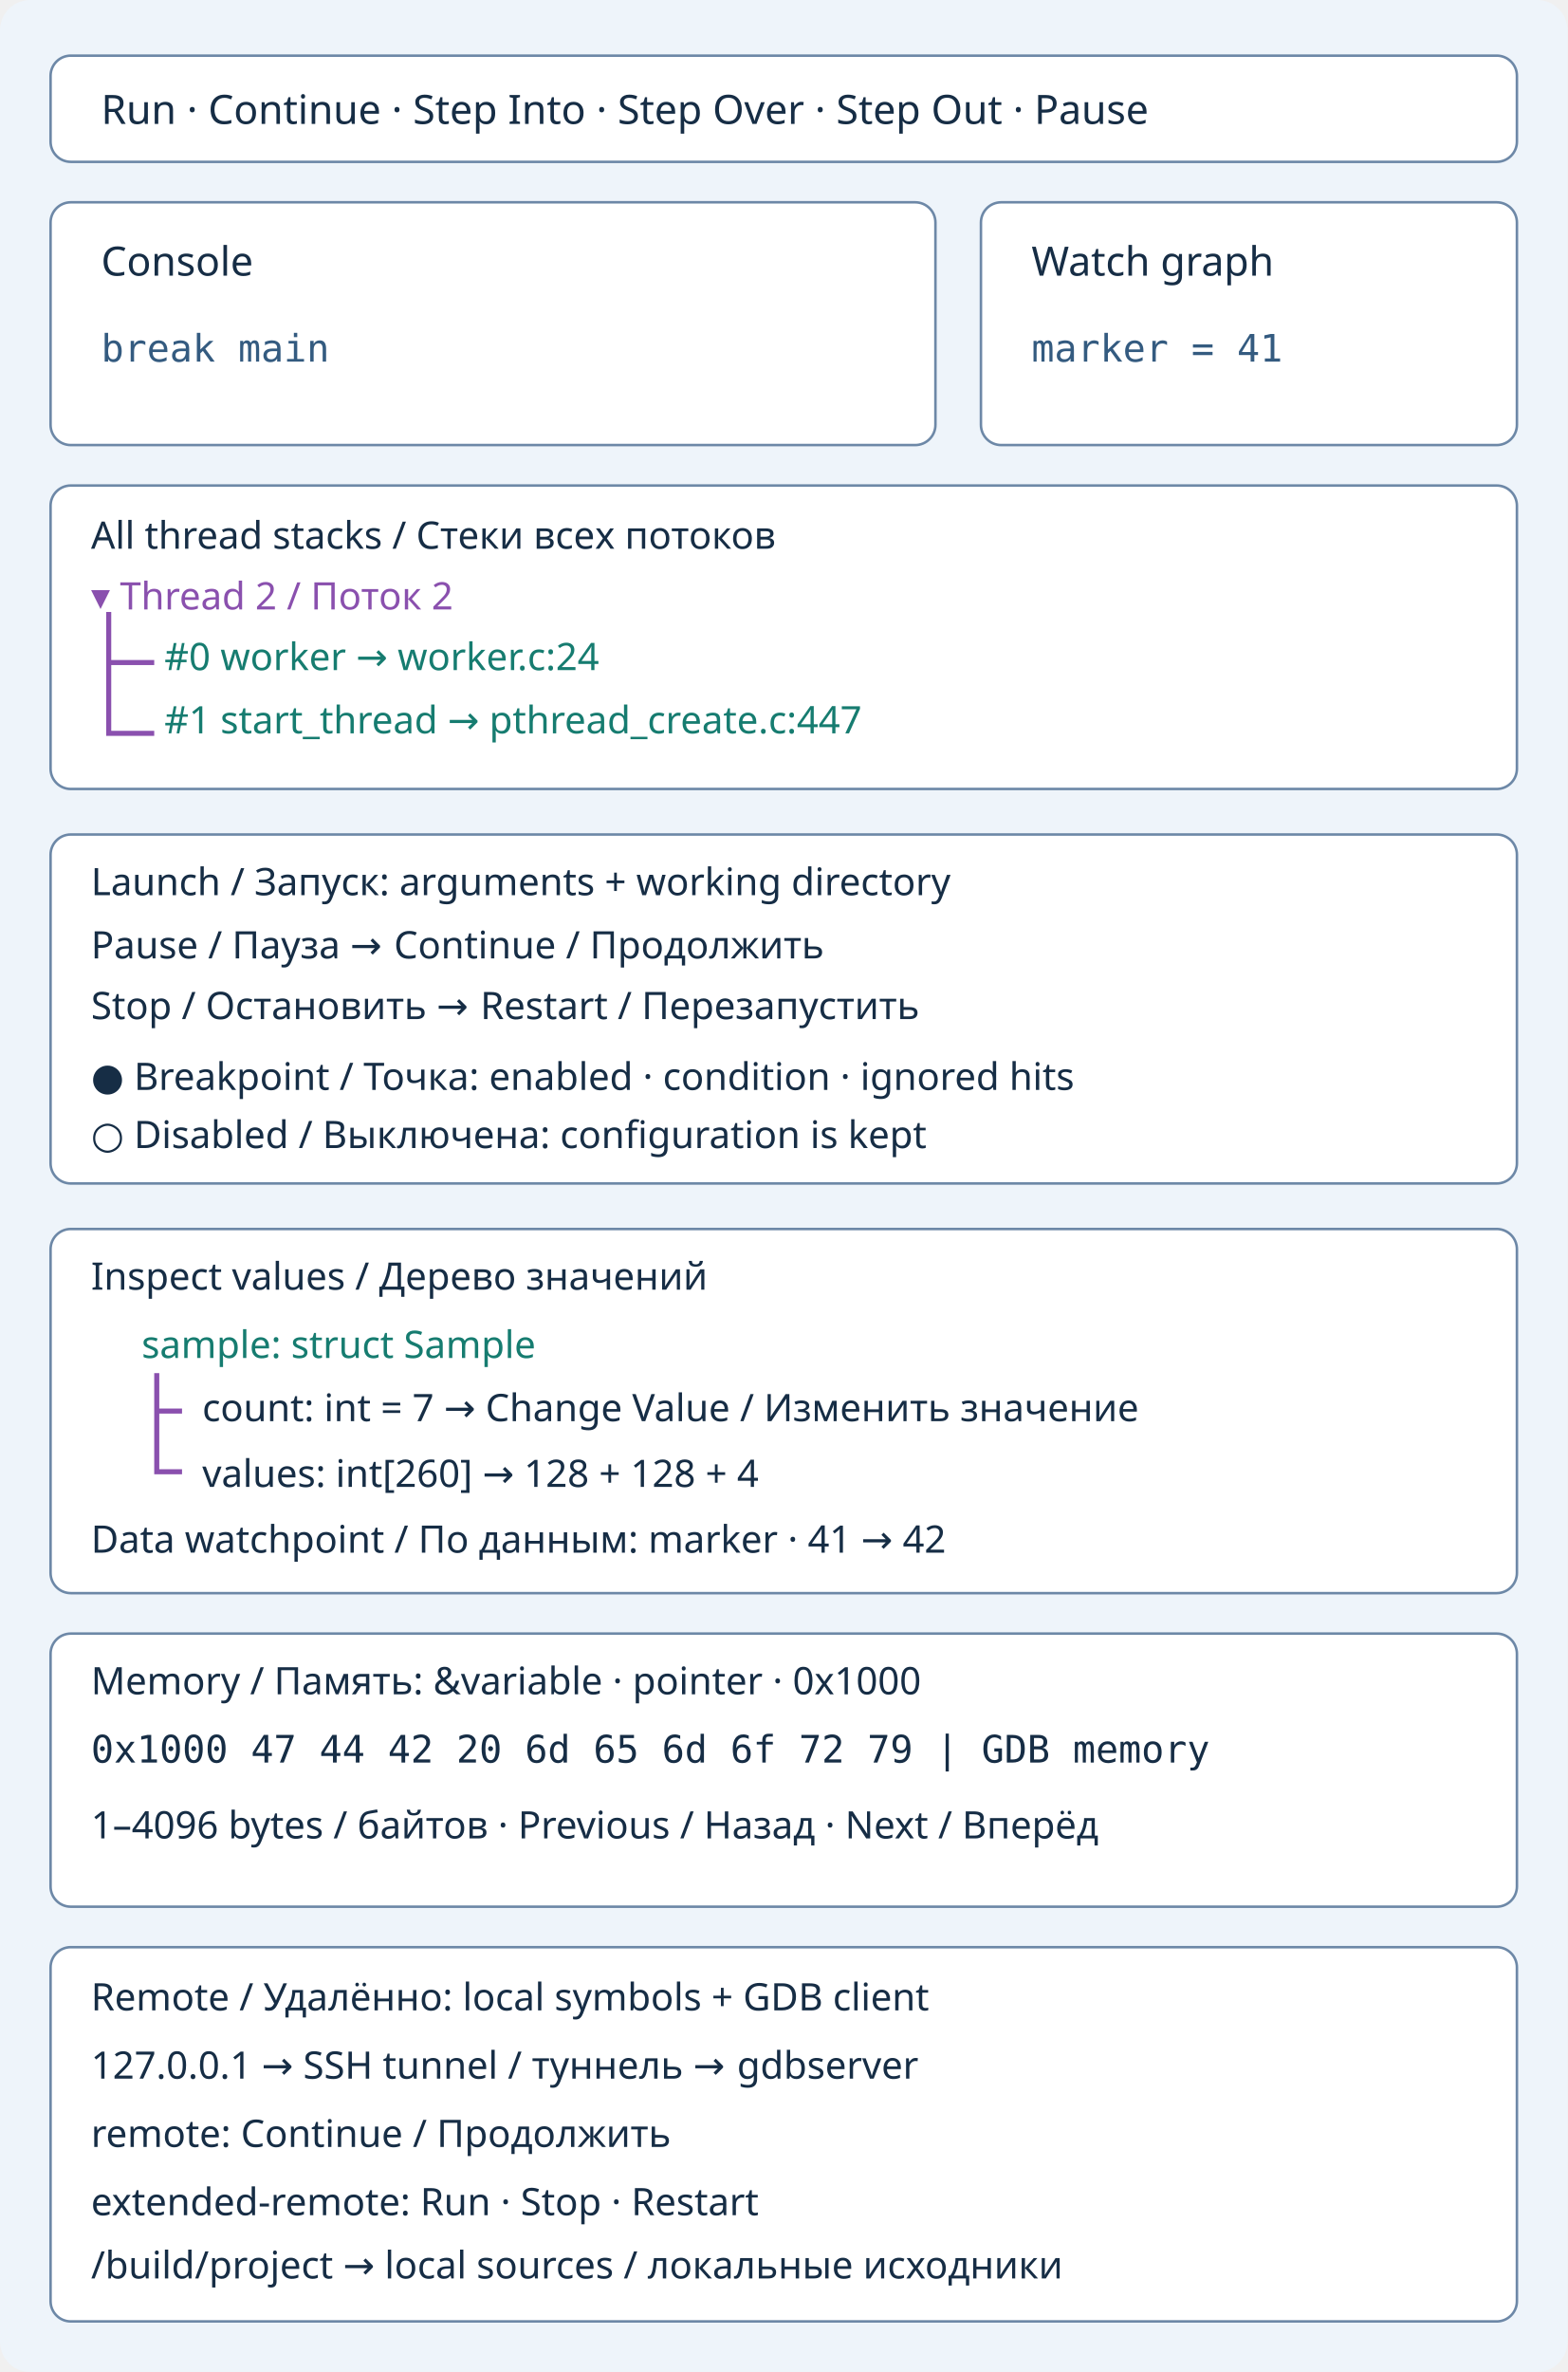
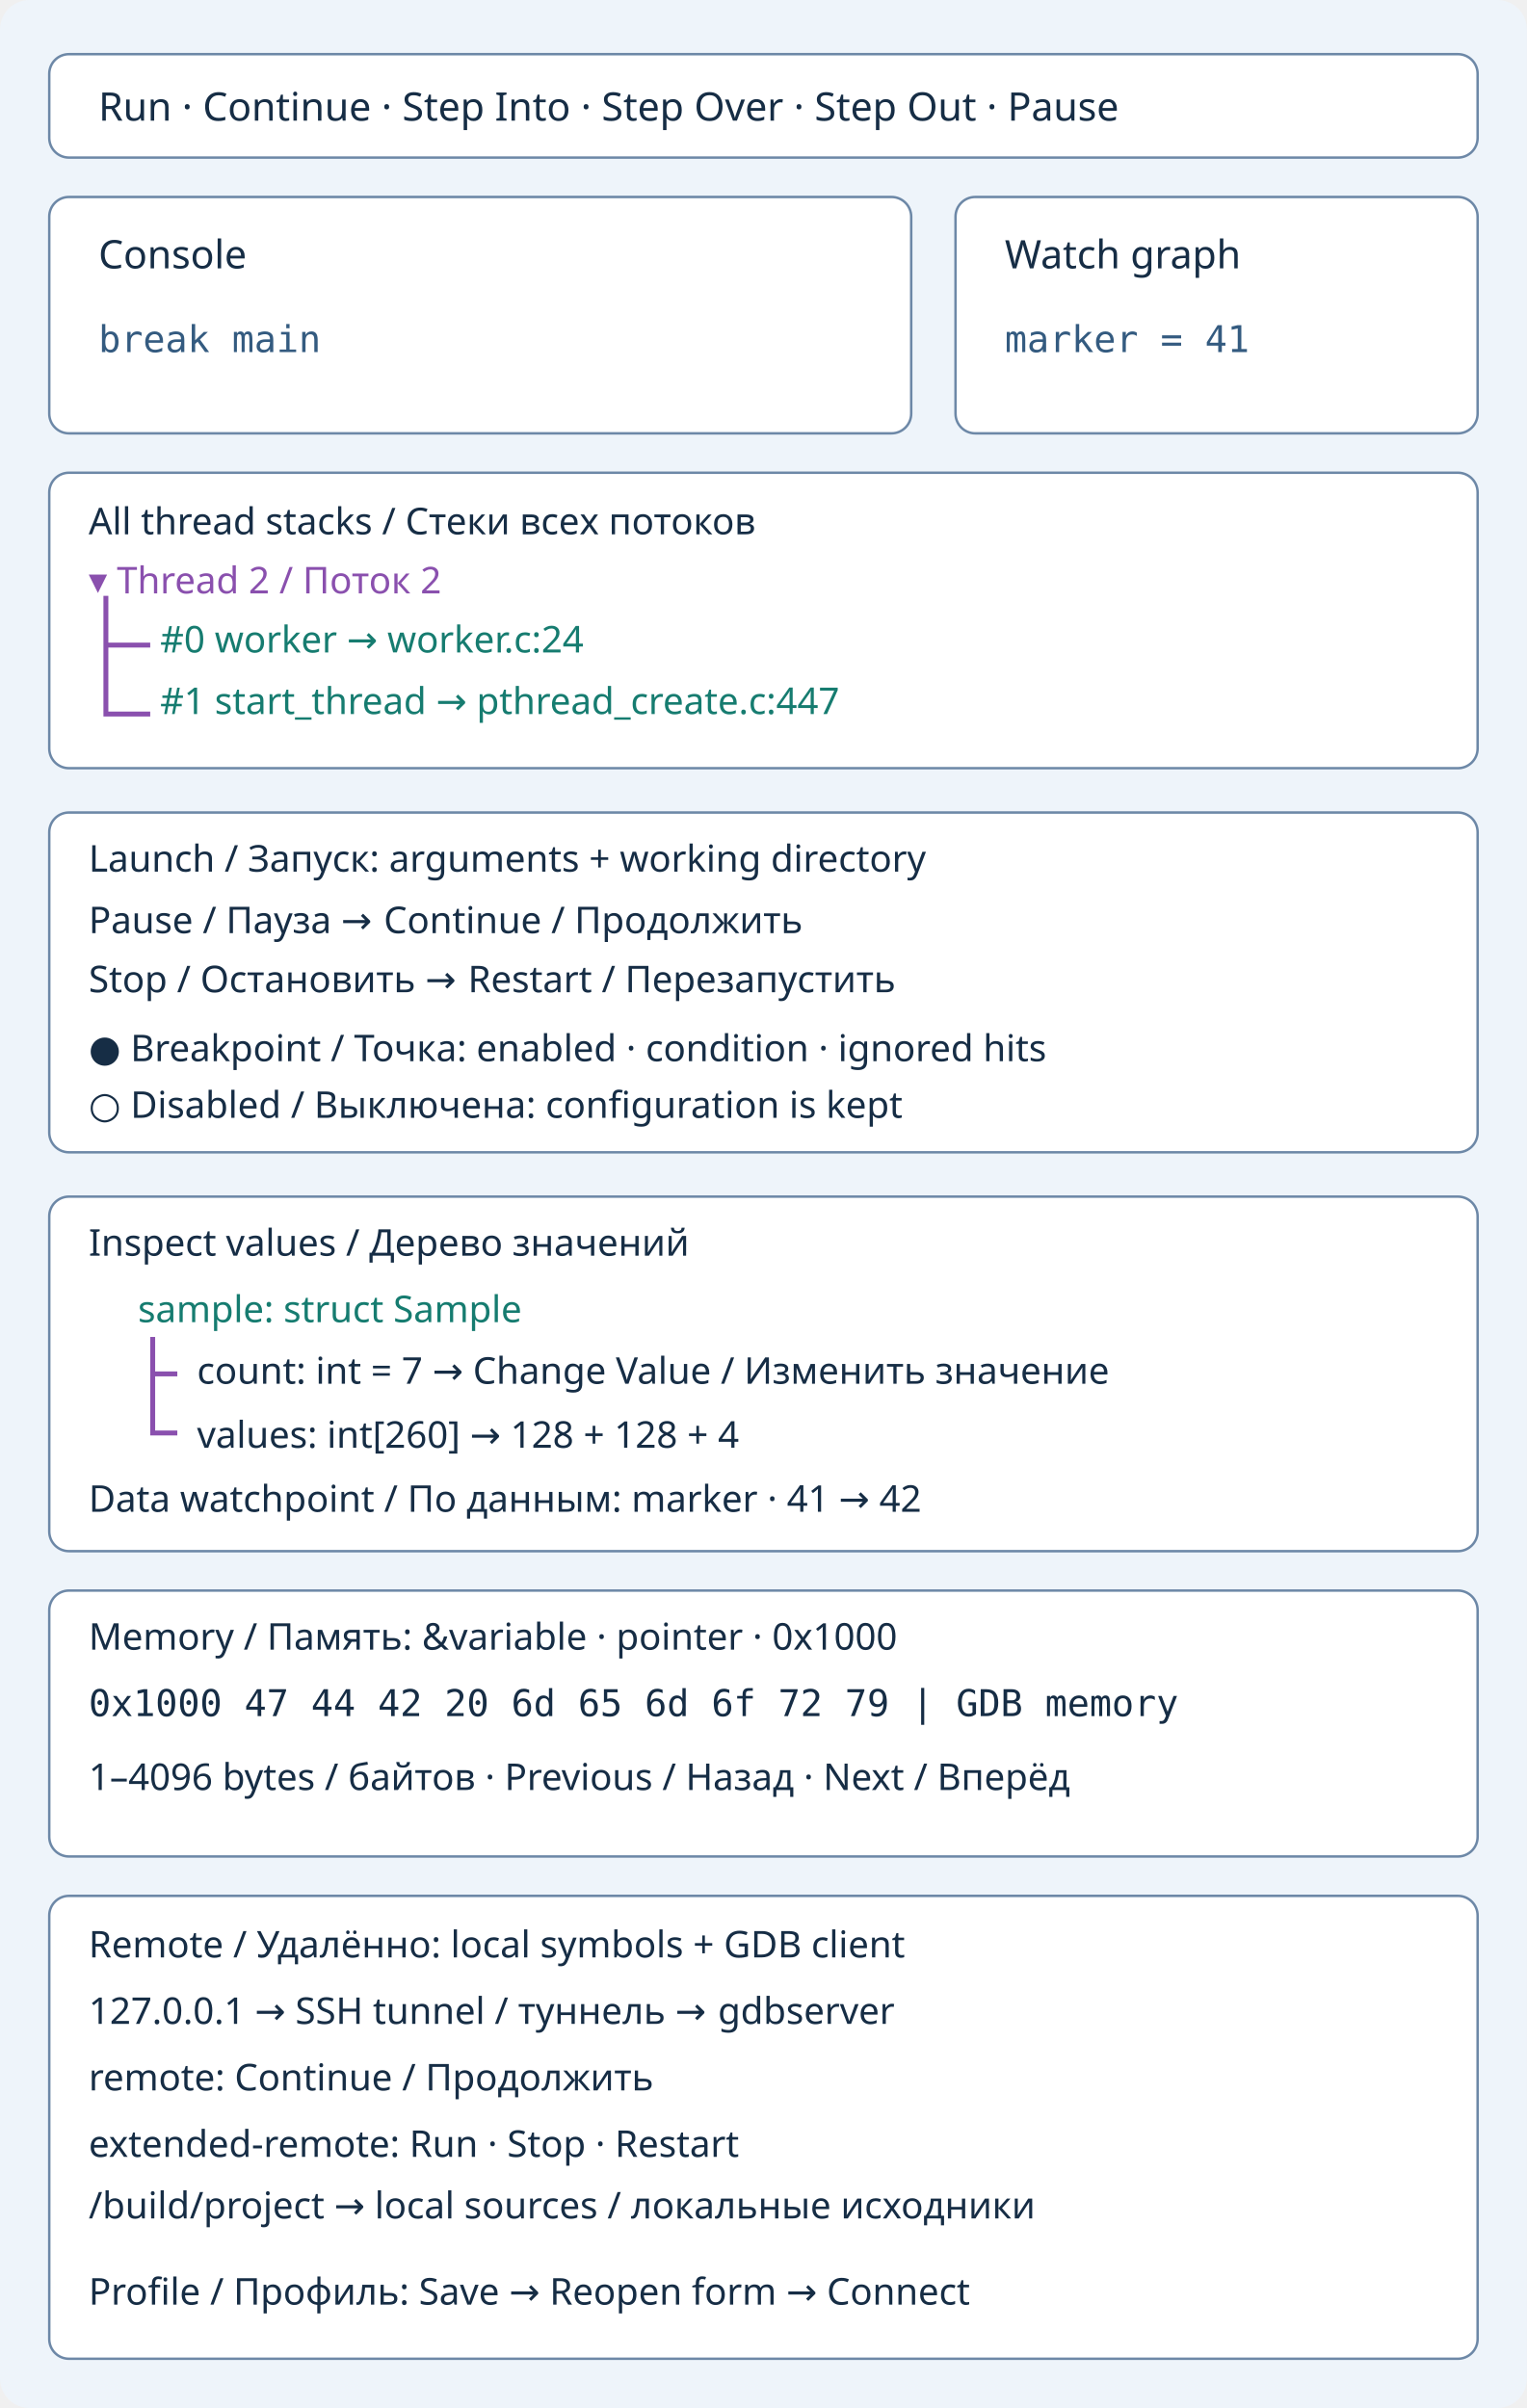
- <svg xmlns="http://www.w3.org/2000/svg" viewBox="0 0 620 938" role="img" aria-labelledby="title">
-   <rect width="620" height="938" rx="12" fill="#eef4fa" />
+ <svg xmlns="http://www.w3.org/2000/svg" viewBox="0 0 620 978" role="img" aria-labelledby="title">
+   <rect width="620" height="978" rx="12" fill="#eef4fa" />
  <g fill="#fff" stroke="#6d88a7">
    <rect x="20" y="22" width="580" height="42" rx="8" />
    <rect x="20" y="80" width="350" height="96" rx="8" />
    <rect x="388" y="80" width="212" height="96" rx="8" />
  </g>
  <g font-family="sans-serif" font-size="16" fill="#162d45">
    <text x="40" y="49">Run · Continue · Step Into · Step Over · Step Out · Pause</text>
    <text x="40" y="109">Console</text>
    <text x="408" y="109">Watch graph</text>
  </g>
  <g font-family="monospace" font-size="15" fill="#345b80">
    <text x="40" y="143">break main</text>
    <text x="408" y="143">marker = 41</text>
  </g>
  <rect x="20" y="192" width="580" height="120" rx="8" fill="#fff" stroke="#6d88a7" />
  <g fill="none" stroke="#8a50ae" stroke-width="2">
    <path d="M43 242v48h18M43 262h18" />
  </g>
  <g font-family="sans-serif" font-size="15">
    <text x="36" y="217" fill="#162d45">All thread stacks / Стеки всех потоков</text>
    <text x="36" y="241" fill="#8a50ae">▾ Thread 2 / Поток 2</text>
    <text x="65" y="265" fill="#167c70">#0 worker → worker.c:24</text>
    <text x="65" y="290" fill="#167c70">#1 start_thread → pthread_create.c:447</text>
  </g>
  <rect x="20" y="330" width="580" height="138" rx="8" fill="#fff" stroke="#6d88a7" />
  <g font-family="sans-serif" font-size="15" fill="#162d45">
    <text x="36" y="354">Launch / Запуск: arguments + working directory</text>
    <text x="36" y="379">Pause / Пауза → Continue / Продолжить</text>
    <text x="36" y="403">Stop / Остановить → Restart / Перезапустить</text>
    <text x="36" y="431">● Breakpoint / Точка: enabled · condition · ignored hits</text>
    <text x="36" y="454">○ Disabled / Выключена: configuration is kept</text>
  </g>
  <rect x="20" y="486" width="580" height="144" rx="8" fill="#fff" stroke="#6d88a7" />
  <g font-family="sans-serif" font-size="15" fill="#162d45">
    <text x="36" y="510">Inspect values / Дерево значений</text>
    <text x="56" y="537" fill="#167c70">sample: struct Sample</text>
    <text x="80" y="562">count: int = 7 → Change Value / Изменить значение</text>
    <text x="80" y="588">values: int[260] → 128 + 128 + 4</text>
    <text x="36" y="614">Data watchpoint / По данным: marker · 41 → 42</text>
  </g>
  <path d="M62 543v39h10M62 558h10" fill="none" stroke="#8a50ae" stroke-width="2" />
  <rect x="20" y="646" width="580" height="108" rx="8" fill="#fff" stroke="#6d88a7" />
  <g font-family="sans-serif" font-size="15" fill="#162d45">
    <text x="36" y="670">Memory / Память: &amp;variable · pointer · 0x1000</text>
    <text x="36" y="697" font-family="monospace">0x1000  47 44 42 20 6d 65 6d 6f 72 79 | GDB memory</text>
    <text x="36" y="727">1–4096 bytes / байтов · Previous / Назад · Next / Вперёд</text>
  </g>
-   <rect x="20" y="770" width="580" height="148" rx="8" fill="#fff" stroke="#6d88a7" />
+   <rect x="20" y="770" width="580" height="188" rx="8" fill="#fff" stroke="#6d88a7" />
  <g font-family="sans-serif" font-size="15" fill="#162d45">
    <text x="36" y="795">Remote / Удалённо: local symbols + GDB client</text>
    <text x="36" y="822">127.0.0.1 → SSH tunnel / туннель → gdbserver</text>
    <text x="36" y="849">remote: Continue / Продолжить</text>
    <text x="36" y="876">extended-remote: Run · Stop · Restart</text>
    <text x="36" y="901">/build/project → local sources / локальные исходники</text>
+     <text x="36" y="936">Profile / Профиль: Save → Reopen form → Connect</text>
  </g>
</svg>
